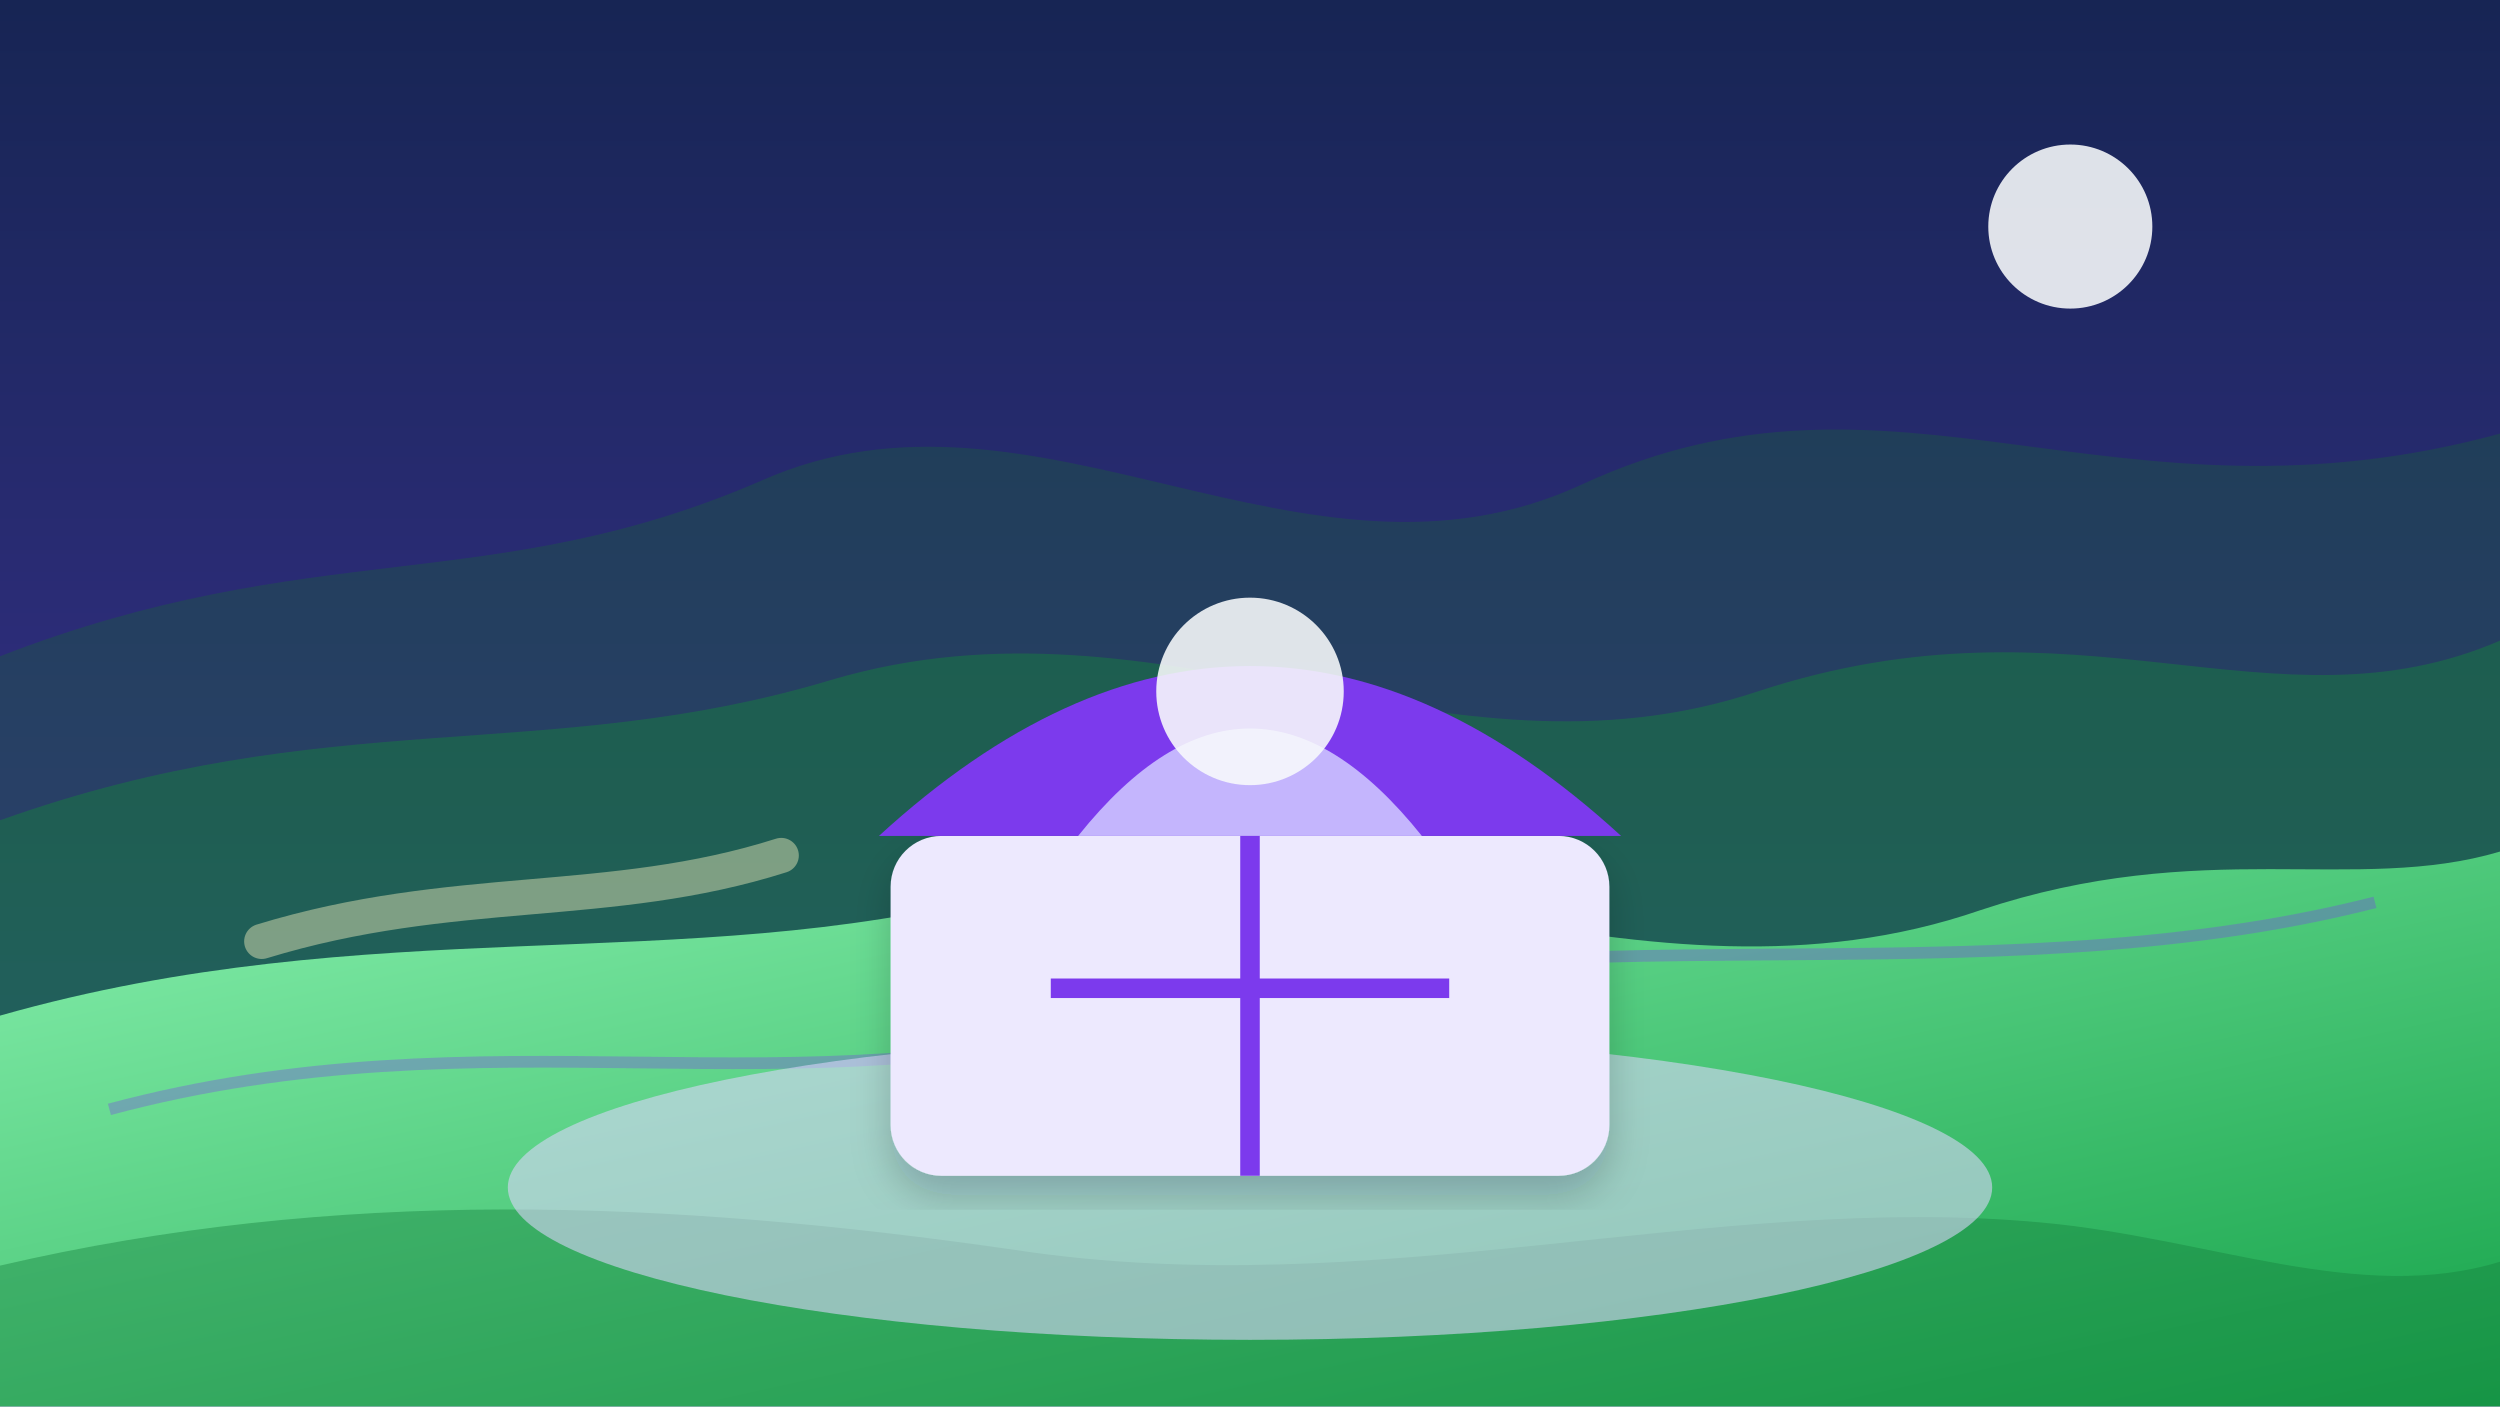
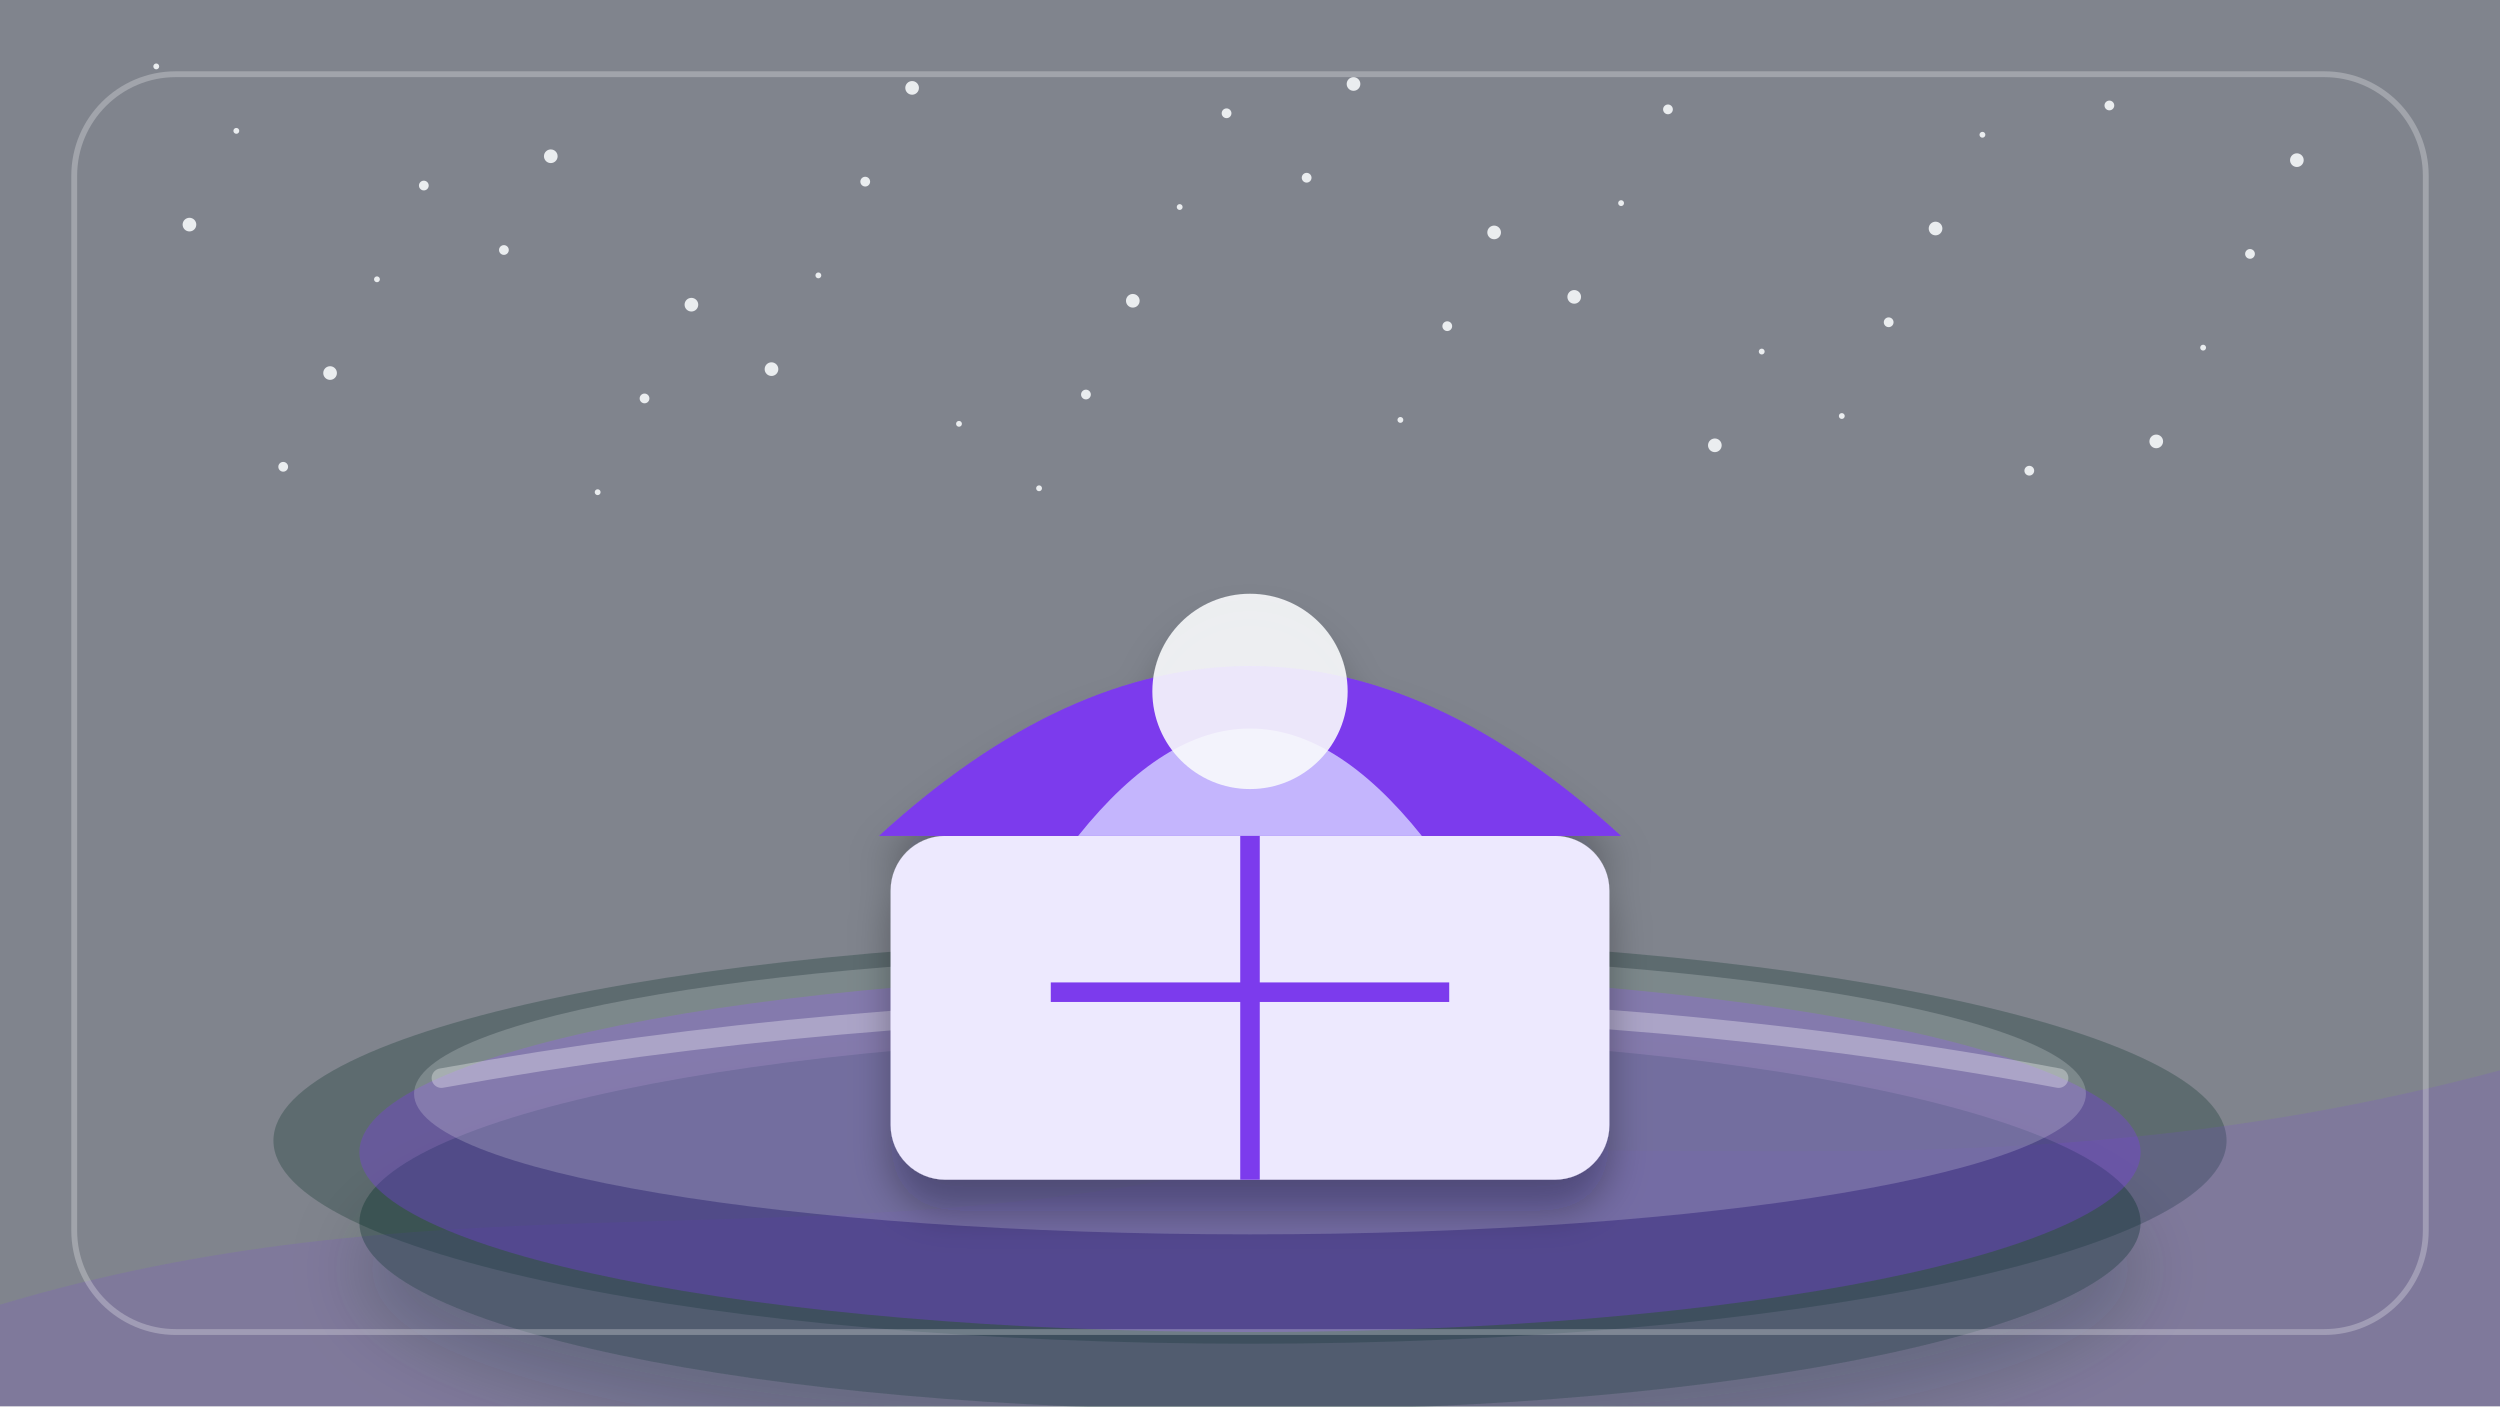
- <svg xmlns="http://www.w3.org/2000/svg" viewBox="0 0 1280 720" role="img" aria-label="celestial_observatory marketplace preview">
+ <svg xmlns="http://www.w3.org/2000/svg" viewBox="0 0 1280 720" role="img" aria-label="celestial_observatory marketplace render">
  <defs>
-     <linearGradient id="sky" x1="0" x2="0" y1="0" y2="1">
-       <stop offset="0%" stop-color="#172554" />
-       <stop offset="58%" stop-color="#312e81" />
-       <stop offset="100%" stop-color="#4338ca" />
+     <linearGradient id="glass" x1="0" x2="1" y1="0" y2="1">
+       <stop offset="0" stop-color="#f8fafc" stop-opacity="0.95" />
+       <stop offset="0.52" stop-color="#7c3aed" stop-opacity="0.42" />
+       <stop offset="1" stop-color="#0f172a" stop-opacity="0.18" />
    </linearGradient>
-     <linearGradient id="grass" x1="0" x2="1" y1="0" y2="1">
-       <stop offset="0%" stop-color="#86efac" />
-       <stop offset="100%" stop-color="#16a34a" />
+     <linearGradient id="gold" x1="0" x2="1" y1="0" y2="1">
+       <stop offset="0" stop-color="#fff7ad" />
+       <stop offset="0.48" stop-color="#facc15" />
+       <stop offset="1" stop-color="#a16207" />
    </linearGradient>
-     <filter id="soft" x="-10%" y="-10%" width="120%" height="120%">
-       <feDropShadow dx="0" dy="10" stdDeviation="10" flood-color="#0f172a" flood-opacity="0.2" />
+     <linearGradient id="stone" x1="0" x2="1" y1="0" y2="1">
+       <stop offset="0" stop-color="#f8fafc" />
+       <stop offset="0.5" stop-color="#cbd5e1" />
+       <stop offset="1" stop-color="#64748b" />
+     </linearGradient>
+     <linearGradient id="wood" x1="0" x2="1" y1="0" y2="1">
+       <stop offset="0" stop-color="#f59e0b" />
+       <stop offset="0.5" stop-color="#a16207" />
+       <stop offset="1" stop-color="#451a03" />
+     </linearGradient>
+     <radialGradient id="water" cx="50%" cy="38%" r="64%">
+       <stop offset="0" stop-color="#ecfeff" />
+       <stop offset="0.46" stop-color="#7c3aed" />
+       <stop offset="1" stop-color="#0369a1" />
+     </radialGradient>
+     <filter id="shadow" x="-40%" y="-40%" width="180%" height="180%">
+       <feDropShadow dx="0" dy="24" stdDeviation="18" flood-color="#052e16" flood-opacity="0.54" />
    </filter>
-     <filter id="glow" x="-40%" y="-40%" width="180%" height="180%">
-       <feGaussianBlur stdDeviation="6" result="blur" />
+     <filter id="lift" x="-25%" y="-30%" width="150%" height="170%">
+       <feDropShadow dx="0" dy="16" stdDeviation="10" flood-color="#020617" flood-opacity="0.32" />
+     </filter>
+     <filter id="glow" x="-70%" y="-70%" width="240%" height="240%">
+       <feGaussianBlur stdDeviation="10" result="blur" />
      <feMerge>
        <feMergeNode in="blur" />
        <feMergeNode in="SourceGraphic" />
      </feMerge>
    </filter>
  </defs>
-   <rect width="1280" height="720" fill="url(#sky)" />
-   <circle cx="1060" cy="116" r="42" fill="#f8fafc" opacity="0.88" />
-   <path d="M0 336 C160 274 252 306 390 246 C530 184 668 314 810 248 C970 174 1082 276 1280 222 L1280 720 L0 720 Z" fill="#166534" opacity="0.34" />
-   <path d="M0 420 C168 360 280 392 426 348 C596 298 738 408 900 354 C1064 300 1164 378 1280 328 L1280 720 L0 720 Z" fill="#15803d" opacity="0.48" />
-   <path d="M0 520 C190 466 350 500 512 458 C674 418 840 526 1014 466 C1128 428 1206 458 1280 436 L1280 720 L0 720 Z" fill="url(#grass)" />
-   <path d="M0 648 C172 608 340 614 520 640 C704 668 876 610 1046 626 C1132 634 1208 668 1280 646 L1280 720 L0 720 Z" fill="#15803d" opacity="0.42" />
-   <path d="M134 482 C232 452 312 466 400 438" stroke="#fef9c3" stroke-width="18" stroke-linecap="round" opacity="0.42" />
-   <path d="M56 568 C250 516 408 572 586 520 C790 462 1012 514 1216 462" fill="none" stroke="#7c3aed" stroke-width="6" opacity="0.32" />
-   <ellipse cx="640" cy="608" rx="380" ry="78" fill="#ddd6fe" opacity="0.58" />
-   <rect x="456" y="428" width="368" height="174" rx="26" fill="#ede9fe" filter="url(#soft)" />
-   <path d="M450 428 Q640 254 830 428 Z" fill="#7c3aed" />
-   <path d="M552 428 Q640 318 728 428" fill="#c4b5fd" />
-   <circle cx="640" cy="354" r="48" fill="#f8fafc" opacity="0.88" />
-   <path d="M538 506 L742 506 M640 428 L640 602" stroke="#7c3aed" stroke-width="10" />
+   <rect width="1280" height="720" fill="#0f172a" opacity="0.5" />
+   <g fill="#f8fafc" opacity="0.88">
+     <circle cx="80" cy="34" r="1.5" />
+     <circle cx="217" cy="95" r="2.5" />
+     <circle cx="354" cy="156" r="3.5" />
+     <circle cx="491" cy="217" r="1.5" />
+     <circle cx="628" cy="58" r="2.5" />
+     <circle cx="765" cy="119" r="3.5" />
+     <circle cx="902" cy="180" r="1.5" />
+     <circle cx="1039" cy="241" r="2.5" />
+     <circle cx="1176" cy="82" r="3.5" />
+     <circle cx="193" cy="143" r="1.5" />
+     <circle cx="330" cy="204" r="2.5" />
+     <circle cx="467" cy="45" r="3.5" />
+     <circle cx="604" cy="106" r="1.5" />
+     <circle cx="741" cy="167" r="2.5" />
+     <circle cx="878" cy="228" r="3.5" />
+     <circle cx="1015" cy="69" r="1.5" />
+     <circle cx="1152" cy="130" r="2.5" />
+     <circle cx="169" cy="191" r="3.5" />
+     <circle cx="306" cy="252" r="1.5" />
+     <circle cx="443" cy="93" r="2.5" />
+     <circle cx="580" cy="154" r="3.5" />
+     <circle cx="717" cy="215" r="1.5" />
+     <circle cx="854" cy="56" r="2.5" />
+     <circle cx="991" cy="117" r="3.5" />
+     <circle cx="1128" cy="178" r="1.5" />
+     <circle cx="145" cy="239" r="2.5" />
+     <circle cx="282" cy="80" r="3.5" />
+     <circle cx="419" cy="141" r="1.5" />
+     <circle cx="556" cy="202" r="2.5" />
+     <circle cx="693" cy="43" r="3.5" />
+     <circle cx="830" cy="104" r="1.5" />
+     <circle cx="967" cy="165" r="2.5" />
+     <circle cx="1104" cy="226" r="3.5" />
+     <circle cx="121" cy="67" r="1.5" />
+     <circle cx="258" cy="128" r="2.5" />
+     <circle cx="395" cy="189" r="3.5" />
+     <circle cx="532" cy="250" r="1.5" />
+     <circle cx="669" cy="91" r="2.5" />
+     <circle cx="806" cy="152" r="3.5" />
+     <circle cx="943" cy="213" r="1.5" />
+     <circle cx="1080" cy="54" r="2.5" />
+     <circle cx="97" cy="115" r="3.5" />
+   </g>
+   <ellipse cx="640" cy="584" rx="500" ry="104" fill="#022c22" opacity="0.28" />
+   <path d="M0 668 C214 604 392 642 598 604 C808 566 1004 622 1280 548 L1280 720 L0 720 Z" fill="#7c3aed" opacity="0.15" />
+   <ellipse cx="640" cy="626" rx="456" ry="96" fill="#022c22" opacity="0.36" filter="url(#shadow)" />
+   <ellipse cx="640" cy="590" rx="456" ry="92" fill="#7c3aed" opacity="0.34" />
+   <ellipse cx="640" cy="560" rx="428" ry="72" fill="#f8fafc" opacity="0.2" />
+   <path d="M226 552 C492 504 788 502 1054 552" fill="none" stroke="#ffffff" stroke-width="10" opacity="0.32" stroke-linecap="round" />
+   <g filter="url(#lift)">
+     <rect x="456" y="428" width="368" height="176" rx="28" fill="#ede9fe" />
+     <path d="M450 428 Q640 254 830 428 Z" fill="#7c3aed" />
+     <path d="M552 428 Q640 318 728 428" fill="#c4b5fd" />
+     <circle cx="640" cy="354" r="50" fill="#f8fafc" opacity="0.9" />
+     <path d="M538 508 L742 508 M640 428 L640 604" stroke="#7c3aed" stroke-width="10" />
+   </g>
+   <rect x="38" y="38" width="1204" height="644" rx="52" fill="none" stroke="#ffffff" stroke-opacity="0.26" stroke-width="3" />
</svg>
